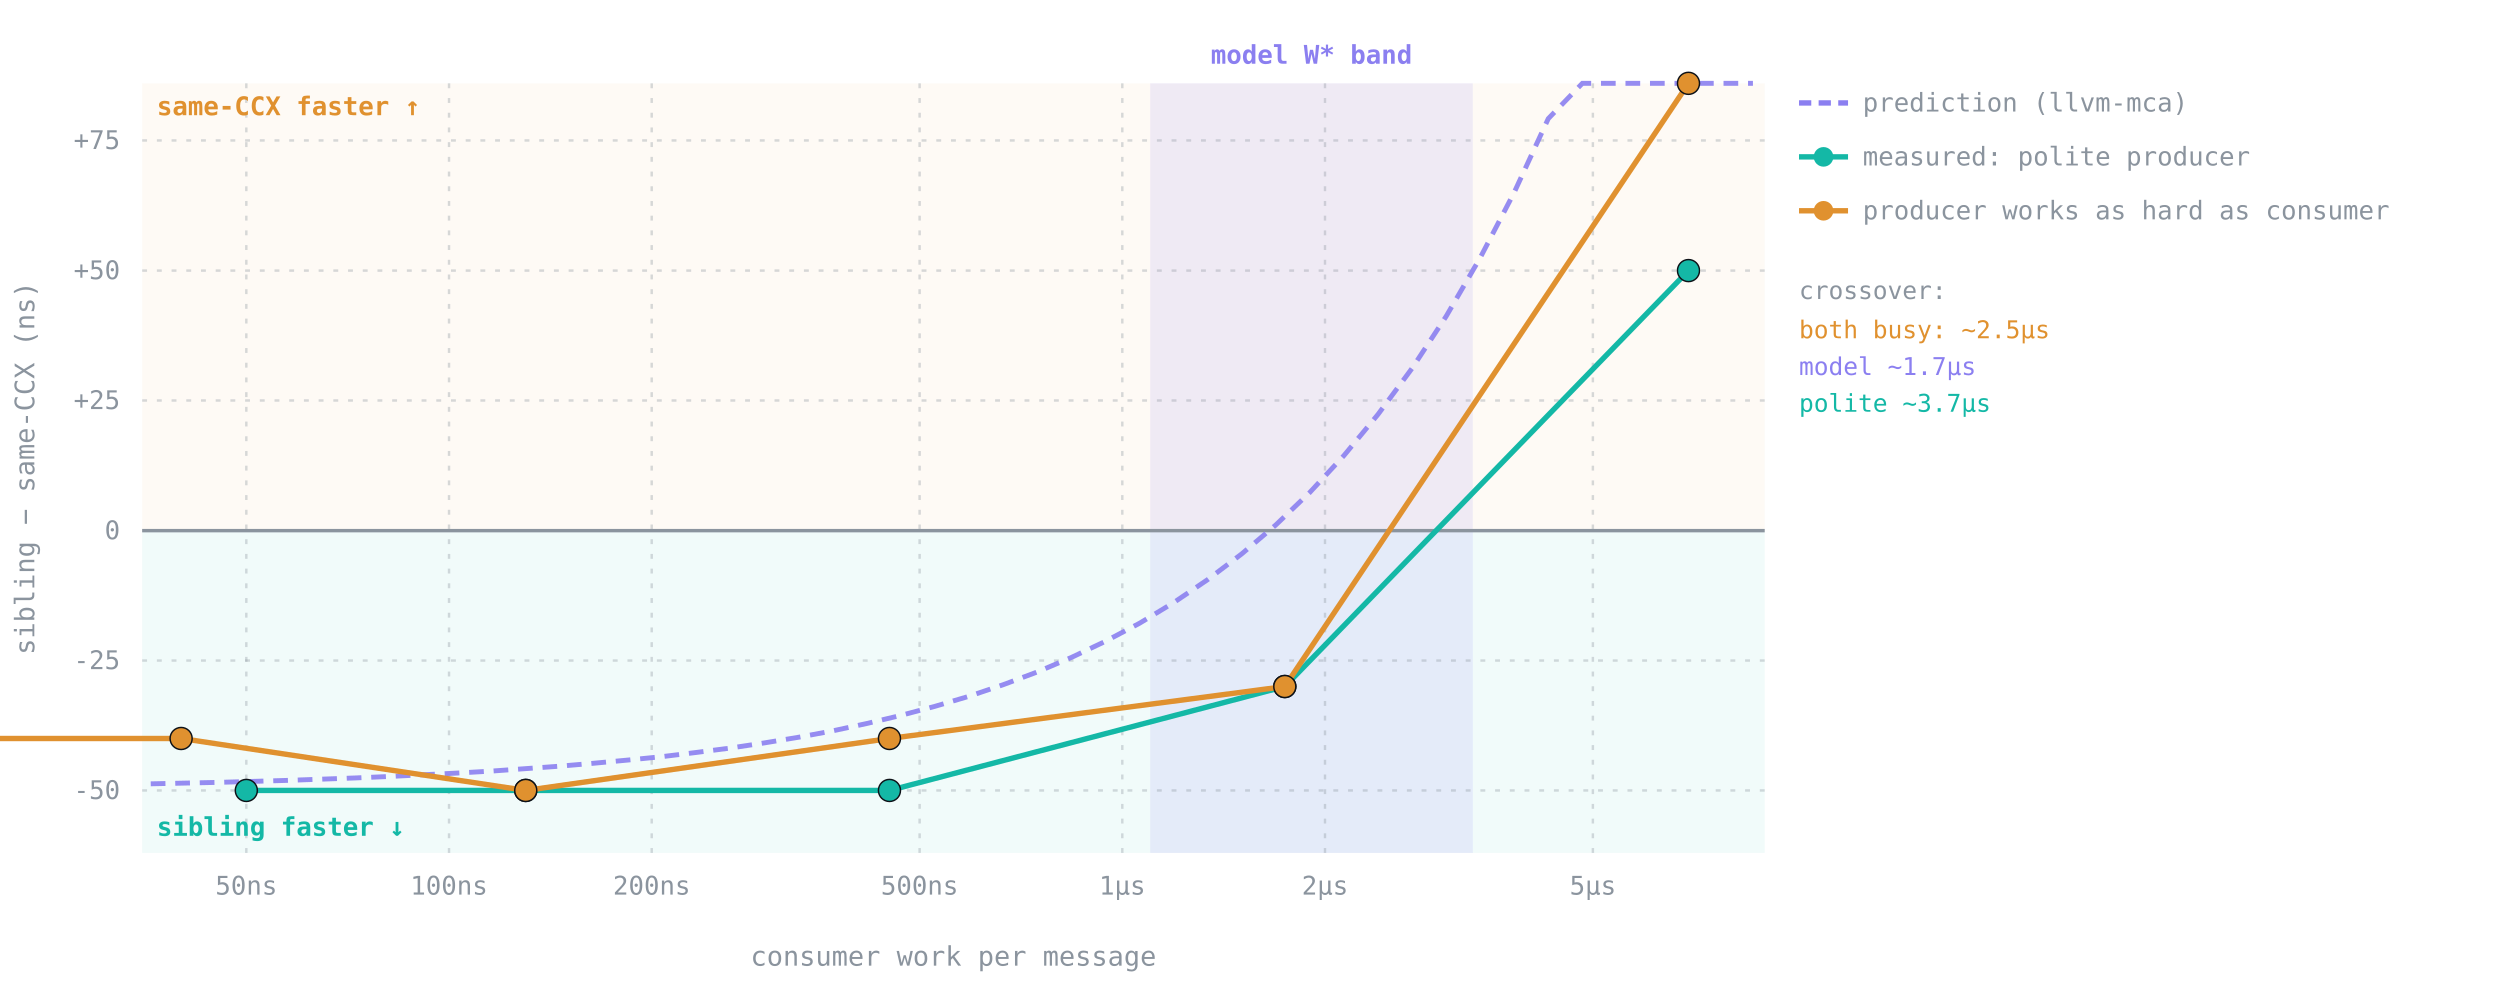
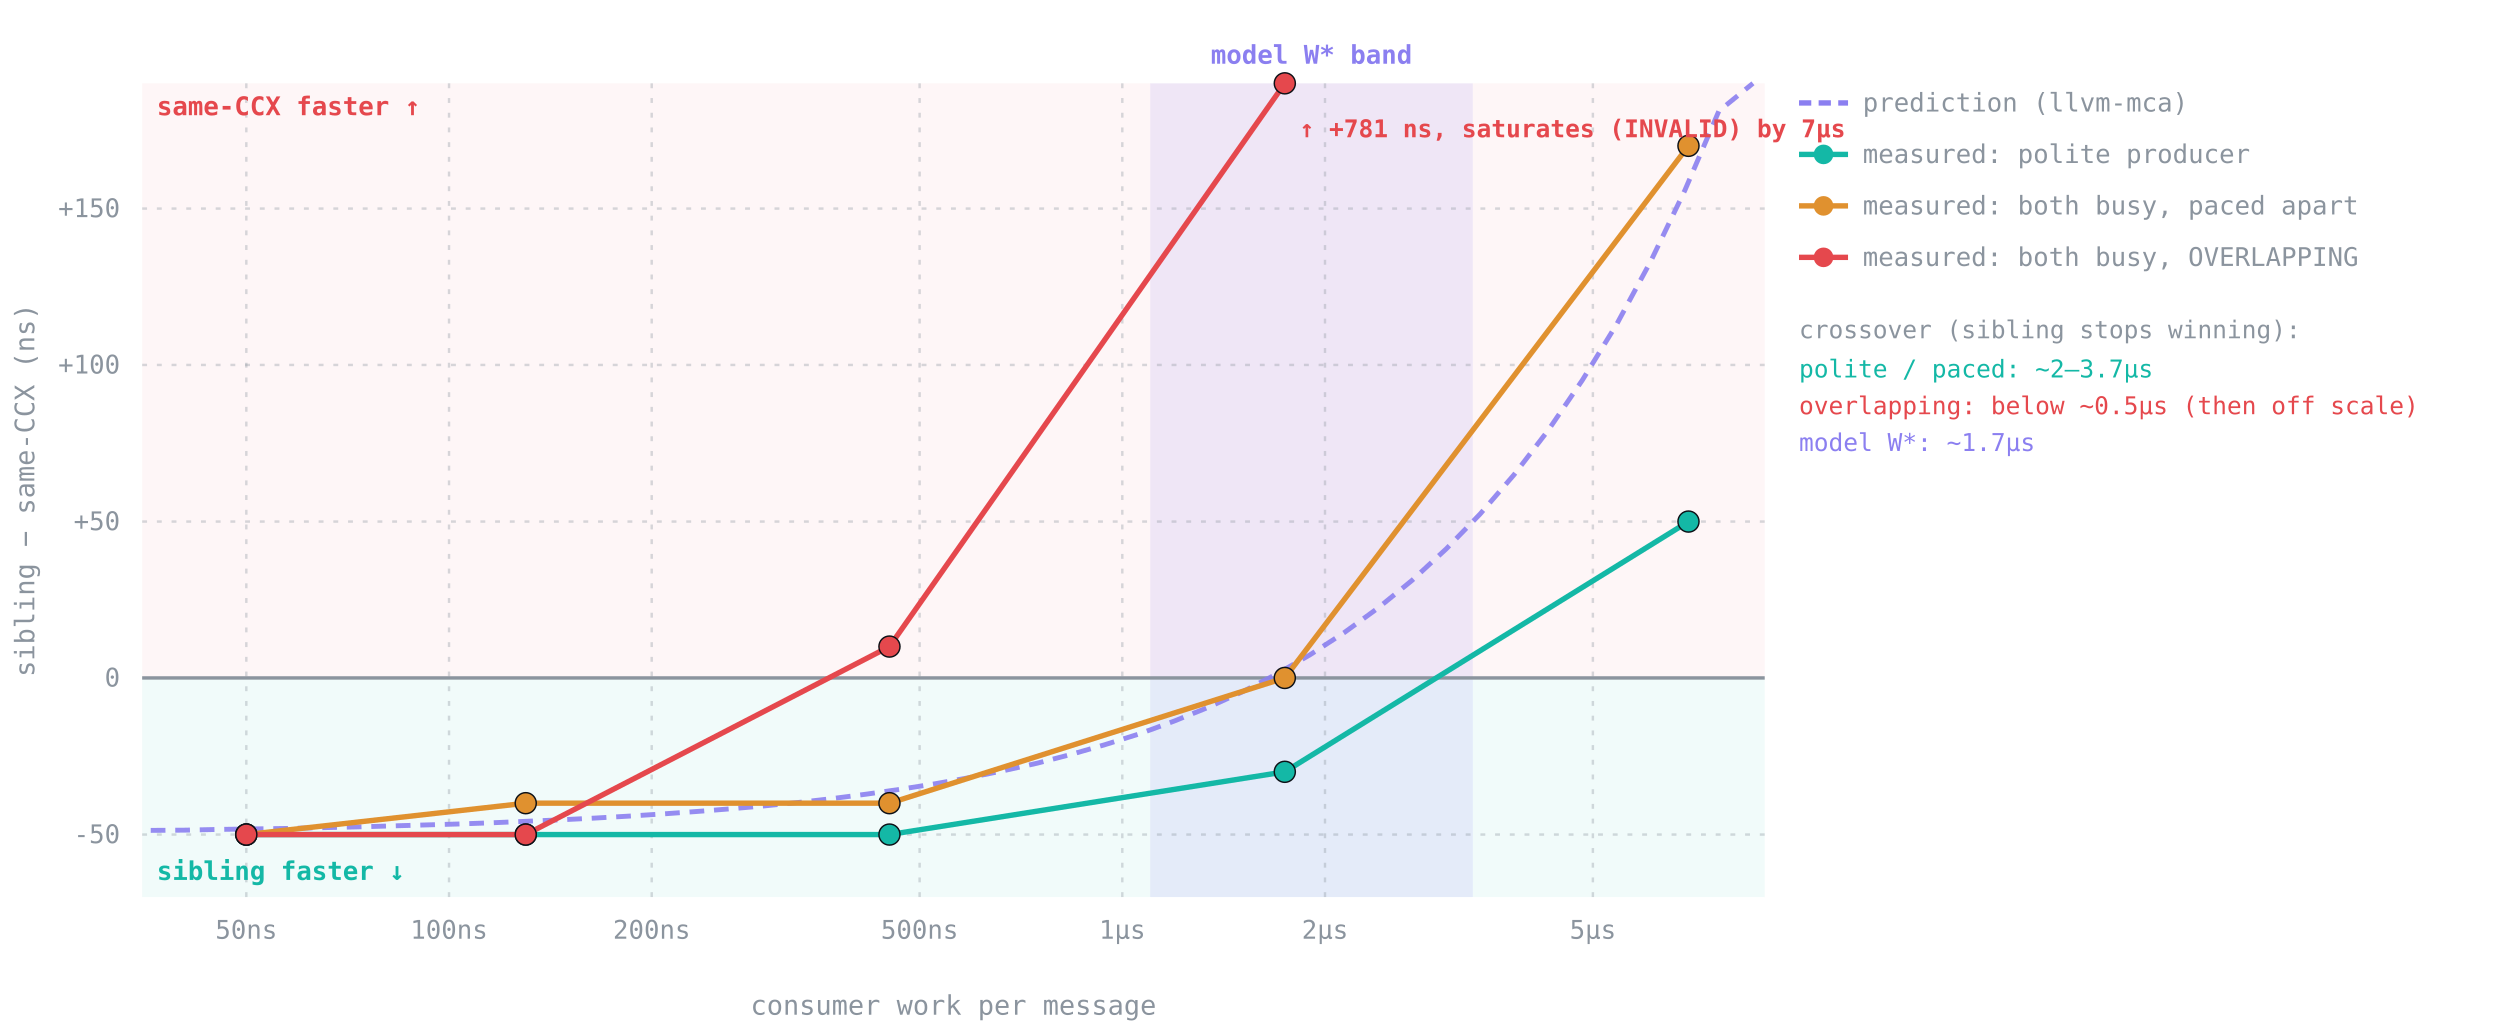
- <svg xmlns="http://www.w3.org/2000/svg" viewBox="0 0 1020 400" font-family="ui-monospace,SFMono-Regular,Menlo,monospace" role="img" aria-label="Static model prediction overlaid on measured sibling-vs-same-CCX crossover, polite and both-busy producer">
-   <rect x="58" y="34.0" width="662" height="182.5" fill="#e0912f" opacity="0.05" />
-   <rect x="58" y="216.5" width="662" height="131.5" fill="#14b8a6" opacity="0.06" />
-   <rect x="469.3" y="34" width="131.6" height="314" fill="#8b7ff0" opacity="0.13" />
+ <svg xmlns="http://www.w3.org/2000/svg" viewBox="0 0 1020 420" font-family="ui-monospace,SFMono-Regular,Menlo,monospace" role="img" aria-label="Sibling minus same-CCX placement latency vs consumer work, for a polite producer, a paced both-busy producer, and an overlapping both-busy producer; the overlapping case makes the sibling lose far earlier.">
+   <rect x="58" y="34.0" width="662" height="242.6" fill="#e5484d" opacity="0.05" />
+   <rect x="58" y="276.6" width="662" height="89.4" fill="#14b8a6" opacity="0.06" />
+   <rect x="469.3" y="34" width="131.6" height="332" fill="#8b7ff0" opacity="0.13" />
  <text x="535.1" y="26" text-anchor="middle" font-size="10.5" font-weight="700" fill="#8b7ff0">model W* band</text>
-   <line x1="58" y1="322.5" x2="720" y2="322.5" stroke="#8b949e" stroke-width="1" stroke-dasharray="2 4" opacity="0.35" />
-   <text x="49" y="326.0" text-anchor="end" font-size="10.5" fill="#8b949e">-50</text>
-   <line x1="58" y1="269.5" x2="720" y2="269.5" stroke="#8b949e" stroke-width="1" stroke-dasharray="2 4" opacity="0.35" />
-   <text x="49" y="273.0" text-anchor="end" font-size="10.5" fill="#8b949e">-25</text>
-   <line x1="58" y1="216.5" x2="720" y2="216.5" stroke="#8b949e" stroke-width="1.4" />
-   <text x="49" y="220.0" text-anchor="end" font-size="10.5" fill="#8b949e">0</text>
-   <line x1="58" y1="163.4" x2="720" y2="163.4" stroke="#8b949e" stroke-width="1" stroke-dasharray="2 4" opacity="0.35" />
-   <text x="49" y="166.9" text-anchor="end" font-size="10.5" fill="#8b949e">+25</text>
-   <line x1="58" y1="110.4" x2="720" y2="110.4" stroke="#8b949e" stroke-width="1" stroke-dasharray="2 4" opacity="0.35" />
-   <text x="49" y="113.9" text-anchor="end" font-size="10.5" fill="#8b949e">+50</text>
-   <line x1="58" y1="57.3" x2="720" y2="57.3" stroke="#8b949e" stroke-width="1" stroke-dasharray="2 4" opacity="0.35" />
-   <text x="49" y="60.8" text-anchor="end" font-size="10.5" fill="#8b949e">+75</text>
-   <line x1="100.5" y1="34" x2="100.5" y2="348" stroke="#8b949e" stroke-width="1" stroke-dasharray="2 4" opacity="0.35" />
-   <text x="100.5" y="365" text-anchor="middle" font-size="10.5" fill="#8b949e">50ns</text>
-   <line x1="183.2" y1="34" x2="183.2" y2="348" stroke="#8b949e" stroke-width="1" stroke-dasharray="2 4" opacity="0.35" />
-   <text x="183.2" y="365" text-anchor="middle" font-size="10.5" fill="#8b949e">100ns</text>
-   <line x1="265.9" y1="34" x2="265.9" y2="348" stroke="#8b949e" stroke-width="1" stroke-dasharray="2 4" opacity="0.35" />
-   <text x="265.9" y="365" text-anchor="middle" font-size="10.5" fill="#8b949e">200ns</text>
-   <line x1="375.2" y1="34" x2="375.2" y2="348" stroke="#8b949e" stroke-width="1" stroke-dasharray="2 4" opacity="0.35" />
-   <text x="375.2" y="365" text-anchor="middle" font-size="10.5" fill="#8b949e">500ns</text>
-   <line x1="457.9" y1="34" x2="457.9" y2="348" stroke="#8b949e" stroke-width="1" stroke-dasharray="2 4" opacity="0.35" />
-   <text x="457.9" y="365" text-anchor="middle" font-size="10.5" fill="#8b949e">1µs</text>
-   <line x1="540.6" y1="34" x2="540.6" y2="348" stroke="#8b949e" stroke-width="1" stroke-dasharray="2 4" opacity="0.35" />
-   <text x="540.6" y="365" text-anchor="middle" font-size="10.5" fill="#8b949e">2µs</text>
-   <line x1="649.9" y1="34" x2="649.9" y2="348" stroke="#8b949e" stroke-width="1" stroke-dasharray="2 4" opacity="0.35" />
-   <text x="649.9" y="365" text-anchor="middle" font-size="10.5" fill="#8b949e">5µs</text>
-   <text x="389.0" y="394" text-anchor="middle" font-size="11" fill="#8b949e">consumer work per message</text>
-   <text transform="translate(14,191.0) rotate(-90)" text-anchor="middle" font-size="11" fill="#8b949e">sibling − same-CCX (ns)</text>
-   <text x="64" y="341" font-size="10.5" font-weight="700" fill="#14b8a6">sibling faster ↓</text>
-   <text x="64" y="47" font-size="10.5" font-weight="700" fill="#e0912f">same-CCX faster ↑</text>
-   <polyline points="61.5 319.8 75.4 319.5 89.4 319.2 103.3 318.8 117.2 318.4 131.1 317.9 145.0 317.4 158.9 316.8 172.8 316.1 186.7 315.4 200.6 314.6 214.5 313.6 228.4 312.6 242.3 311.4 256.2 310.1 270.2 308.7 284.1 307.0 298.0 305.2 311.9 303.1 325.8 300.8 339.7 298.2 353.6 295.2 367.5 291.9 381.4 288.2 395.3 284.1 409.2 279.4 423.1 274.2 437.0 268.3 450.9 261.7 464.9 254.3 478.8 245.9 492.7 236.5 506.6 226.0 520.5 214.2 534.4 200.9 548.3 185.9 562.2 169.1 576.1 150.3 590.0 129.1 603.9 105.2 617.8 78.5 631.7 48.4 645.6 34.0 659.6 34.0 673.5 34.0 687.4 34.0 701.3 34.0 715.2 34.0" fill="none" stroke="#8b7ff0" stroke-width="2" stroke-dasharray="6 4" opacity="0.9" />
-   <path d="M100.5 322.5 L214.5 322.5 L362.9 322.5 L524.2 280.1 L688.9 110.4" fill="none" stroke="#14b8a6" stroke-width="2.2" />
-   <circle cx="100.5" cy="322.5" r="4.5" fill="#14b8a6" stroke="#0d1117" stroke-width="0.6" />
-   <circle cx="214.5" cy="322.5" r="4.5" fill="#14b8a6" stroke="#0d1117" stroke-width="0.6" />
-   <circle cx="362.9" cy="322.5" r="4.5" fill="#14b8a6" stroke="#0d1117" stroke-width="0.6" />
-   <circle cx="524.2" cy="280.1" r="4.5" fill="#14b8a6" stroke="#0d1117" stroke-width="0.6" />
-   <circle cx="688.9" cy="110.4" r="4.5" fill="#14b8a6" stroke="#0d1117" stroke-width="0.6" />
-   <path d="M-8.8 301.3 L73.9 301.3 L214.5 322.5 L362.9 301.3 L524.2 280.1 L688.9 34.0" fill="none" stroke="#e0912f" stroke-width="2.2" />
-   <circle cx="-8.8" cy="301.3" r="4.5" fill="#e0912f" stroke="#0d1117" stroke-width="0.6" />
-   <circle cx="73.9" cy="301.3" r="4.5" fill="#e0912f" stroke="#0d1117" stroke-width="0.6" />
-   <circle cx="214.5" cy="322.5" r="4.5" fill="#e0912f" stroke="#0d1117" stroke-width="0.6" />
-   <circle cx="362.9" cy="301.3" r="4.5" fill="#e0912f" stroke="#0d1117" stroke-width="0.6" />
-   <circle cx="524.2" cy="280.1" r="4.5" fill="#e0912f" stroke="#0d1117" stroke-width="0.6" />
-   <circle cx="688.9" cy="34.0" r="4.5" fill="#e0912f" stroke="#0d1117" stroke-width="0.6" />
+   <line x1="58" y1="340.5" x2="720" y2="340.5" stroke="#8b949e" stroke-width="1" stroke-dasharray="2 4" opacity="0.35" />
+   <text x="49" y="344.0" text-anchor="end" font-size="10.5" fill="#8b949e">-50</text>
+   <line x1="58" y1="276.6" x2="720" y2="276.6" stroke="#8b949e" stroke-width="1.4" />
+   <text x="49" y="280.1" text-anchor="end" font-size="10.5" fill="#8b949e">0</text>
+   <line x1="58" y1="212.8" x2="720" y2="212.8" stroke="#8b949e" stroke-width="1" stroke-dasharray="2 4" opacity="0.35" />
+   <text x="49" y="216.3" text-anchor="end" font-size="10.5" fill="#8b949e">+50</text>
+   <line x1="58" y1="148.9" x2="720" y2="148.9" stroke="#8b949e" stroke-width="1" stroke-dasharray="2 4" opacity="0.35" />
+   <text x="49" y="152.4" text-anchor="end" font-size="10.5" fill="#8b949e">+100</text>
+   <line x1="58" y1="85.1" x2="720" y2="85.1" stroke="#8b949e" stroke-width="1" stroke-dasharray="2 4" opacity="0.35" />
+   <text x="49" y="88.6" text-anchor="end" font-size="10.5" fill="#8b949e">+150</text>
+   <line x1="100.5" y1="34" x2="100.5" y2="366" stroke="#8b949e" stroke-width="1" stroke-dasharray="2 4" opacity="0.35" />
+   <text x="100.5" y="383" text-anchor="middle" font-size="10.5" fill="#8b949e">50ns</text>
+   <line x1="183.2" y1="34" x2="183.2" y2="366" stroke="#8b949e" stroke-width="1" stroke-dasharray="2 4" opacity="0.35" />
+   <text x="183.2" y="383" text-anchor="middle" font-size="10.5" fill="#8b949e">100ns</text>
+   <line x1="265.9" y1="34" x2="265.9" y2="366" stroke="#8b949e" stroke-width="1" stroke-dasharray="2 4" opacity="0.35" />
+   <text x="265.9" y="383" text-anchor="middle" font-size="10.5" fill="#8b949e">200ns</text>
+   <line x1="375.2" y1="34" x2="375.2" y2="366" stroke="#8b949e" stroke-width="1" stroke-dasharray="2 4" opacity="0.35" />
+   <text x="375.2" y="383" text-anchor="middle" font-size="10.5" fill="#8b949e">500ns</text>
+   <line x1="457.9" y1="34" x2="457.9" y2="366" stroke="#8b949e" stroke-width="1" stroke-dasharray="2 4" opacity="0.35" />
+   <text x="457.9" y="383" text-anchor="middle" font-size="10.5" fill="#8b949e">1µs</text>
+   <line x1="540.6" y1="34" x2="540.6" y2="366" stroke="#8b949e" stroke-width="1" stroke-dasharray="2 4" opacity="0.35" />
+   <text x="540.6" y="383" text-anchor="middle" font-size="10.5" fill="#8b949e">2µs</text>
+   <line x1="649.9" y1="34" x2="649.9" y2="366" stroke="#8b949e" stroke-width="1" stroke-dasharray="2 4" opacity="0.35" />
+   <text x="649.9" y="383" text-anchor="middle" font-size="10.5" fill="#8b949e">5µs</text>
+   <text x="389.0" y="414" text-anchor="middle" font-size="11" fill="#8b949e">consumer work per message</text>
+   <text transform="translate(14,200.0) rotate(-90)" text-anchor="middle" font-size="11" fill="#8b949e">sibling − same-CCX (ns)</text>
+   <text x="64" y="359" font-size="10.5" font-weight="700" fill="#14b8a6">sibling faster ↓</text>
+   <text x="64" y="47" font-size="10.5" font-weight="700" fill="#e5484d">same-CCX faster ↑</text>
+   <polyline points="61.5 338.8 75.4 338.7 89.4 338.4 103.3 338.2 117.2 338.0 131.1 337.7 145.0 337.4 158.9 337.0 172.8 336.6 186.7 336.2 200.6 335.7 214.5 335.1 228.4 334.5 242.3 333.8 256.2 333.0 270.2 332.1 284.1 331.1 298.0 330.0 311.9 328.8 325.8 327.4 339.7 325.8 353.6 324.0 367.5 322.0 381.4 319.8 395.3 317.3 409.2 314.5 423.1 311.4 437.0 307.8 450.9 303.8 464.9 299.4 478.8 294.3 492.7 288.7 506.6 282.4 520.5 275.2 534.4 267.2 548.3 258.2 562.2 248.1 576.1 236.8 590.0 224.0 603.9 209.7 617.8 193.6 631.7 175.5 645.6 155.1 659.6 132.3 673.5 106.6 687.4 77.7 701.3 45.3 715.2 34.0" fill="none" stroke="#8b7ff0" stroke-width="2" stroke-dasharray="6 4" opacity="0.9" />
+   <path d="M100.5 340.5 L214.5 340.5 L362.9 340.5 L524.2 314.9 L688.9 212.8" fill="none" stroke="#14b8a6" stroke-width="2.2" />
+   <circle cx="100.5" cy="340.5" r="4.3" fill="#14b8a6" stroke="#0d1117" stroke-width="0.6" />
+   <circle cx="214.5" cy="340.5" r="4.3" fill="#14b8a6" stroke="#0d1117" stroke-width="0.6" />
+   <circle cx="362.9" cy="340.5" r="4.3" fill="#14b8a6" stroke="#0d1117" stroke-width="0.6" />
+   <circle cx="524.2" cy="314.9" r="4.3" fill="#14b8a6" stroke="#0d1117" stroke-width="0.6" />
+   <circle cx="688.9" cy="212.8" r="4.3" fill="#14b8a6" stroke="#0d1117" stroke-width="0.6" />
+   <path d="M100.5 340.5 L214.5 327.7 L362.9 327.7 L524.2 276.6 L688.9 59.5" fill="none" stroke="#e0912f" stroke-width="2.2" />
+   <circle cx="100.5" cy="340.5" r="4.3" fill="#e0912f" stroke="#0d1117" stroke-width="0.6" />
+   <circle cx="214.5" cy="327.7" r="4.3" fill="#e0912f" stroke="#0d1117" stroke-width="0.6" />
+   <circle cx="362.9" cy="327.7" r="4.3" fill="#e0912f" stroke="#0d1117" stroke-width="0.6" />
+   <circle cx="524.2" cy="276.6" r="4.3" fill="#e0912f" stroke="#0d1117" stroke-width="0.6" />
+   <circle cx="688.9" cy="59.5" r="4.3" fill="#e0912f" stroke="#0d1117" stroke-width="0.6" />
+   <path d="M100.5 340.5 L214.5 340.5 L362.9 263.8 L524.2 34.0" fill="none" stroke="#e5484d" stroke-width="2.2" />
+   <circle cx="100.5" cy="340.5" r="4.3" fill="#e5484d" stroke="#0d1117" stroke-width="0.6" />
+   <circle cx="214.5" cy="340.5" r="4.3" fill="#e5484d" stroke="#0d1117" stroke-width="0.6" />
+   <circle cx="362.9" cy="263.8" r="4.3" fill="#e5484d" stroke="#0d1117" stroke-width="0.6" />
+   <circle cx="524.2" cy="34.0" r="4.3" fill="#e5484d" stroke="#0d1117" stroke-width="0.6" />
+   <text x="530.2" y="56.0" font-size="10" font-weight="700" fill="#e5484d">↑ +781 ns, saturates (INVALID) by 7µs</text>
  <line x1="734" y1="42" x2="754" y2="42" stroke="#8b7ff0" stroke-width="2.2" stroke-dasharray="5 3" />
  <text x="760" y="45.5" font-size="10.5" fill="#8b949e">prediction (llvm-mca)</text>
-   <line x1="734" y1="64" x2="754" y2="64" stroke="#14b8a6" stroke-width="2.2" />
-   <circle cx="744" cy="64" r="4" fill="#14b8a6" />
-   <text x="760" y="67.5" font-size="10.5" fill="#8b949e">measured: polite producer</text>
-   <line x1="734" y1="86" x2="754" y2="86" stroke="#e0912f" stroke-width="2.2" />
-   <circle cx="744" cy="86" r="4" fill="#e0912f" />
-   <text x="760" y="89.5" font-size="10.5" fill="#8b949e">producer works as hard as consumer</text>
-   <text x="734" y="122" font-size="10" fill="#8b949e">crossover:</text>
-   <text x="734" y="138" font-size="10" fill="#e0912f">both busy: ~2.5µs</text>
-   <text x="734" y="153" font-size="10" fill="#8b7ff0">model ~1.7µs</text>
-   <text x="734" y="168" font-size="10" fill="#14b8a6">polite ~3.7µs</text>
+   <line x1="734" y1="63" x2="754" y2="63" stroke="#14b8a6" stroke-width="2.2" />
+   <circle cx="744" cy="63" r="4" fill="#14b8a6" />
+   <text x="760" y="66.5" font-size="10.5" fill="#8b949e">measured: polite producer</text>
+   <line x1="734" y1="84" x2="754" y2="84" stroke="#e0912f" stroke-width="2.2" />
+   <circle cx="744" cy="84" r="4" fill="#e0912f" />
+   <text x="760" y="87.5" font-size="10.5" fill="#8b949e">measured: both busy, paced apart</text>
+   <line x1="734" y1="105" x2="754" y2="105" stroke="#e5484d" stroke-width="2.2" />
+   <circle cx="744" cy="105" r="4" fill="#e5484d" />
+   <text x="760" y="108.5" font-size="10.5" fill="#8b949e">measured: both busy, OVERLAPPING</text>
+   <text x="734" y="138" font-size="10" fill="#8b949e">crossover (sibling stops winning):</text>
+   <text x="734" y="154" font-size="10" fill="#14b8a6">polite / paced: ~2–3.7µs</text>
+   <text x="734" y="169" font-size="10" fill="#e5484d">overlapping: below ~0.5µs (then off scale)</text>
+   <text x="734" y="184" font-size="10" fill="#8b7ff0">model W*: ~1.7µs</text>
</svg>
